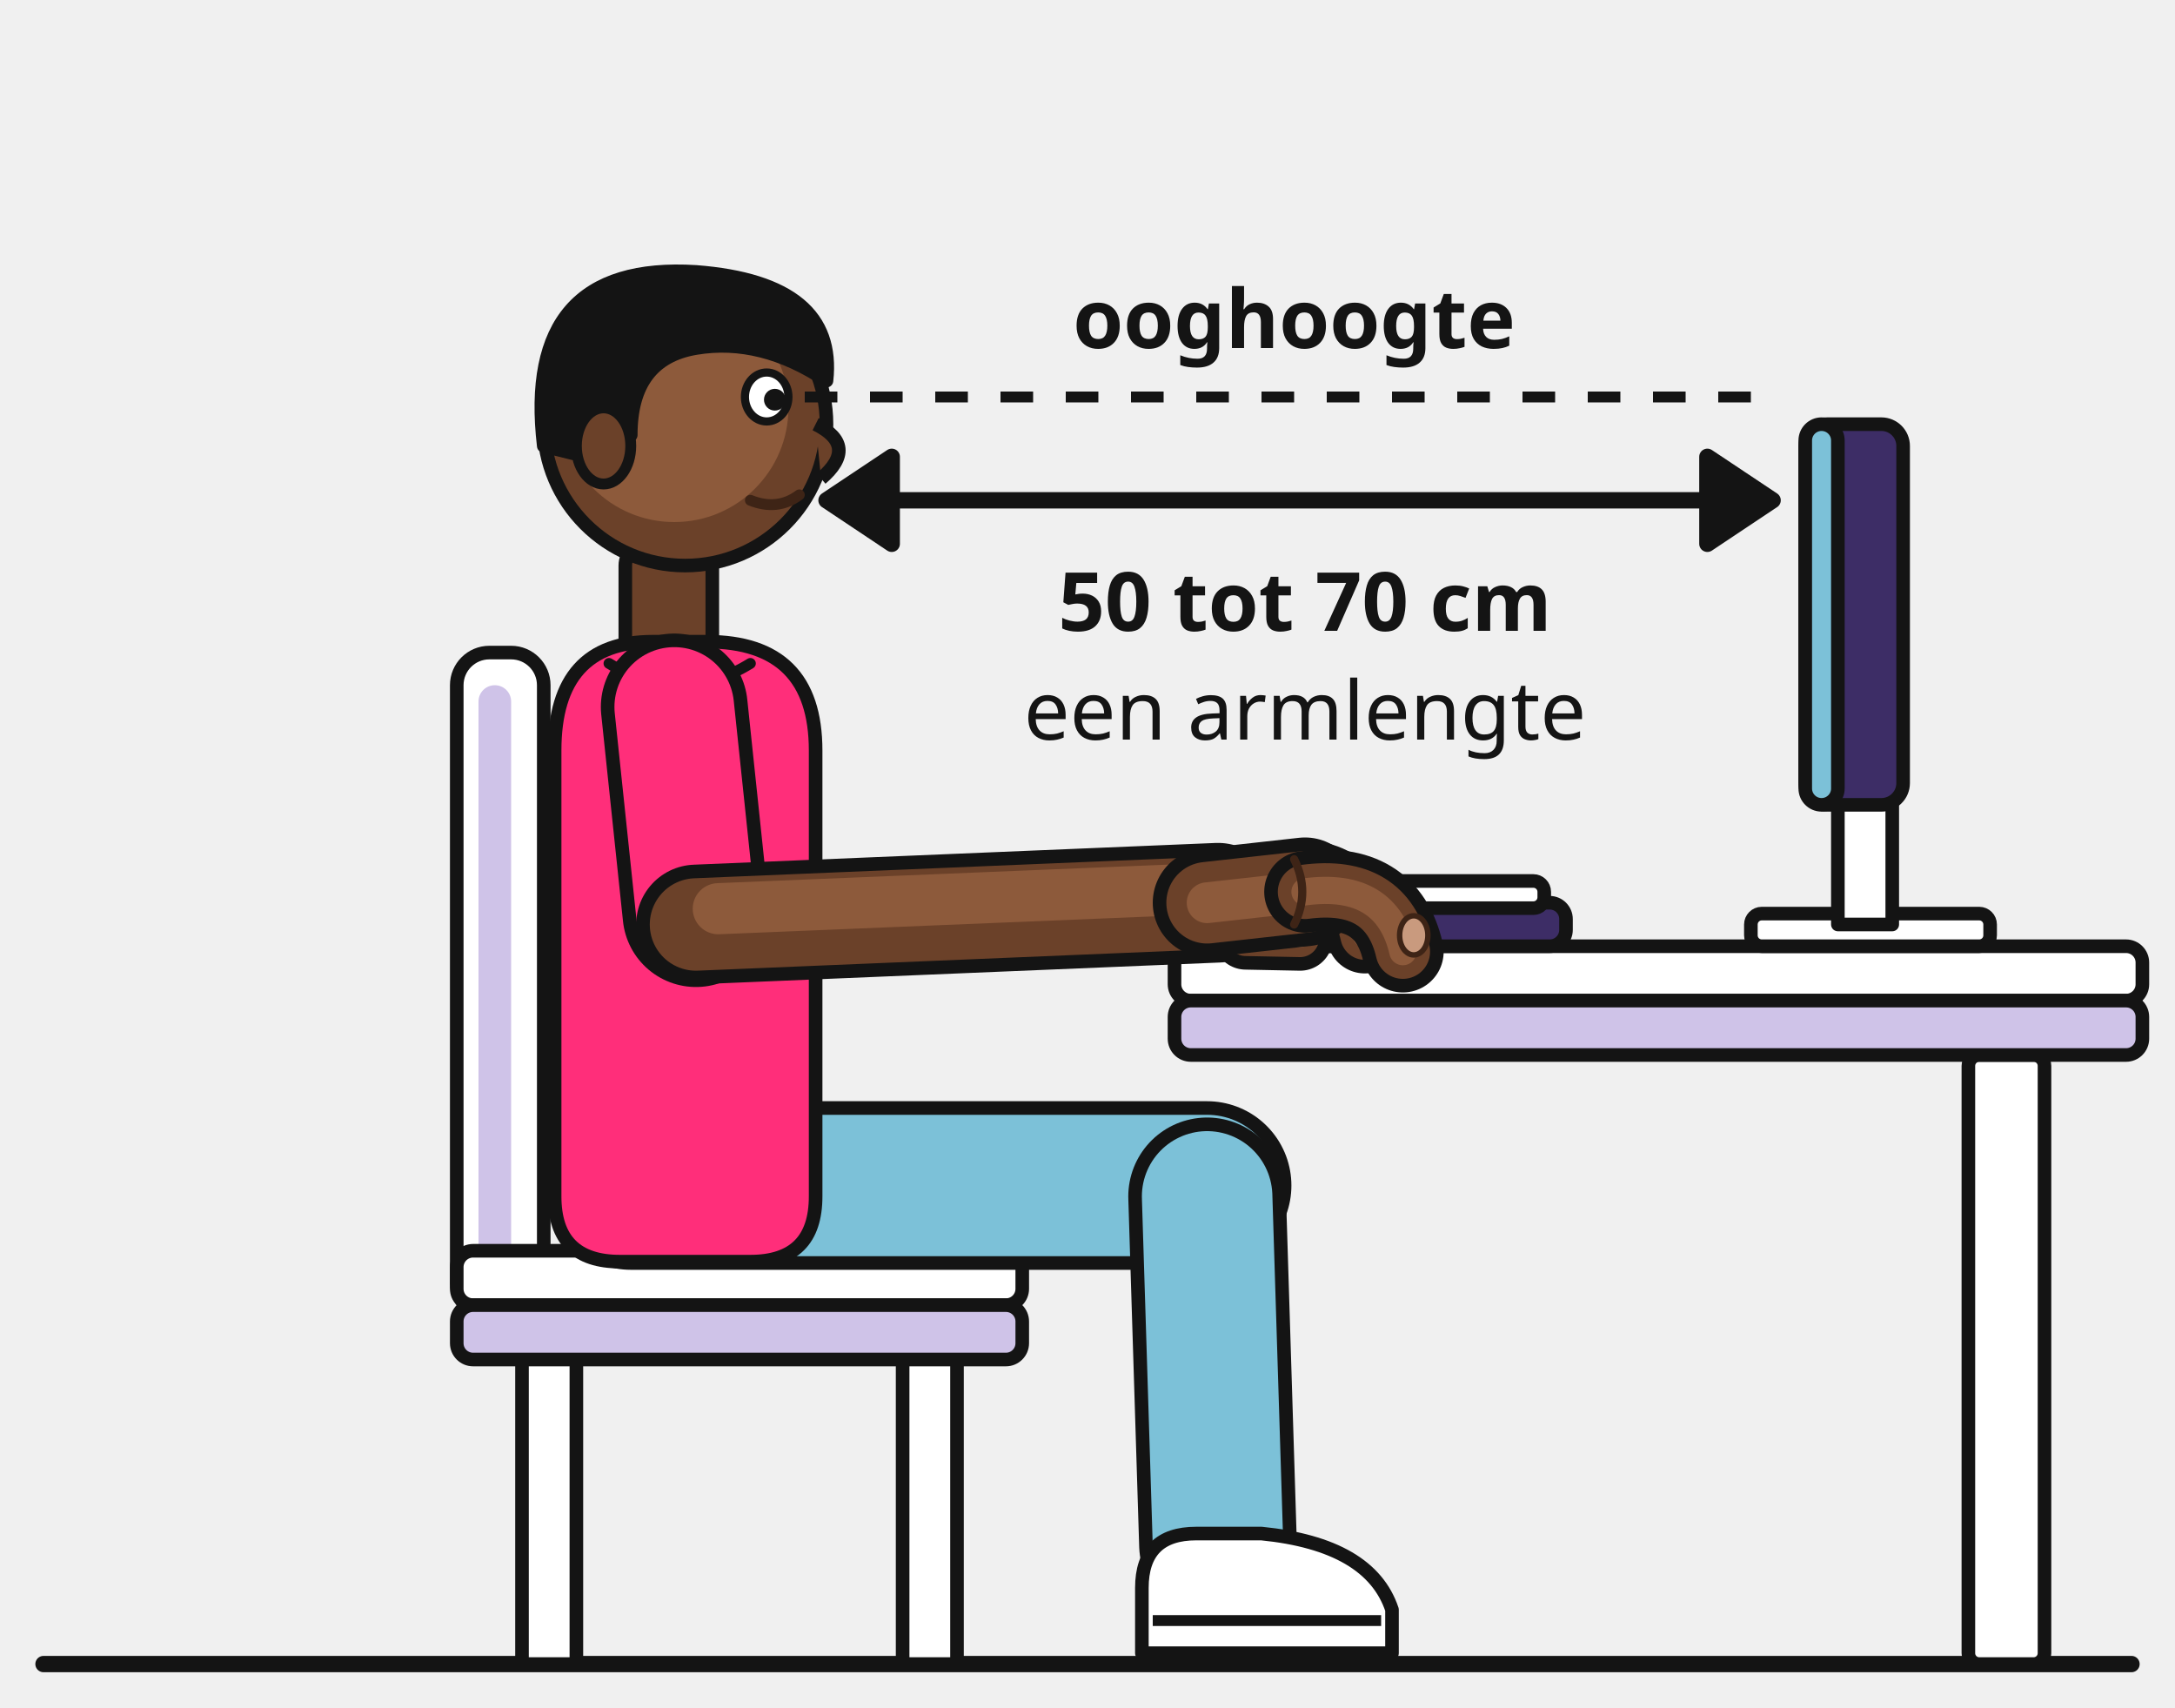
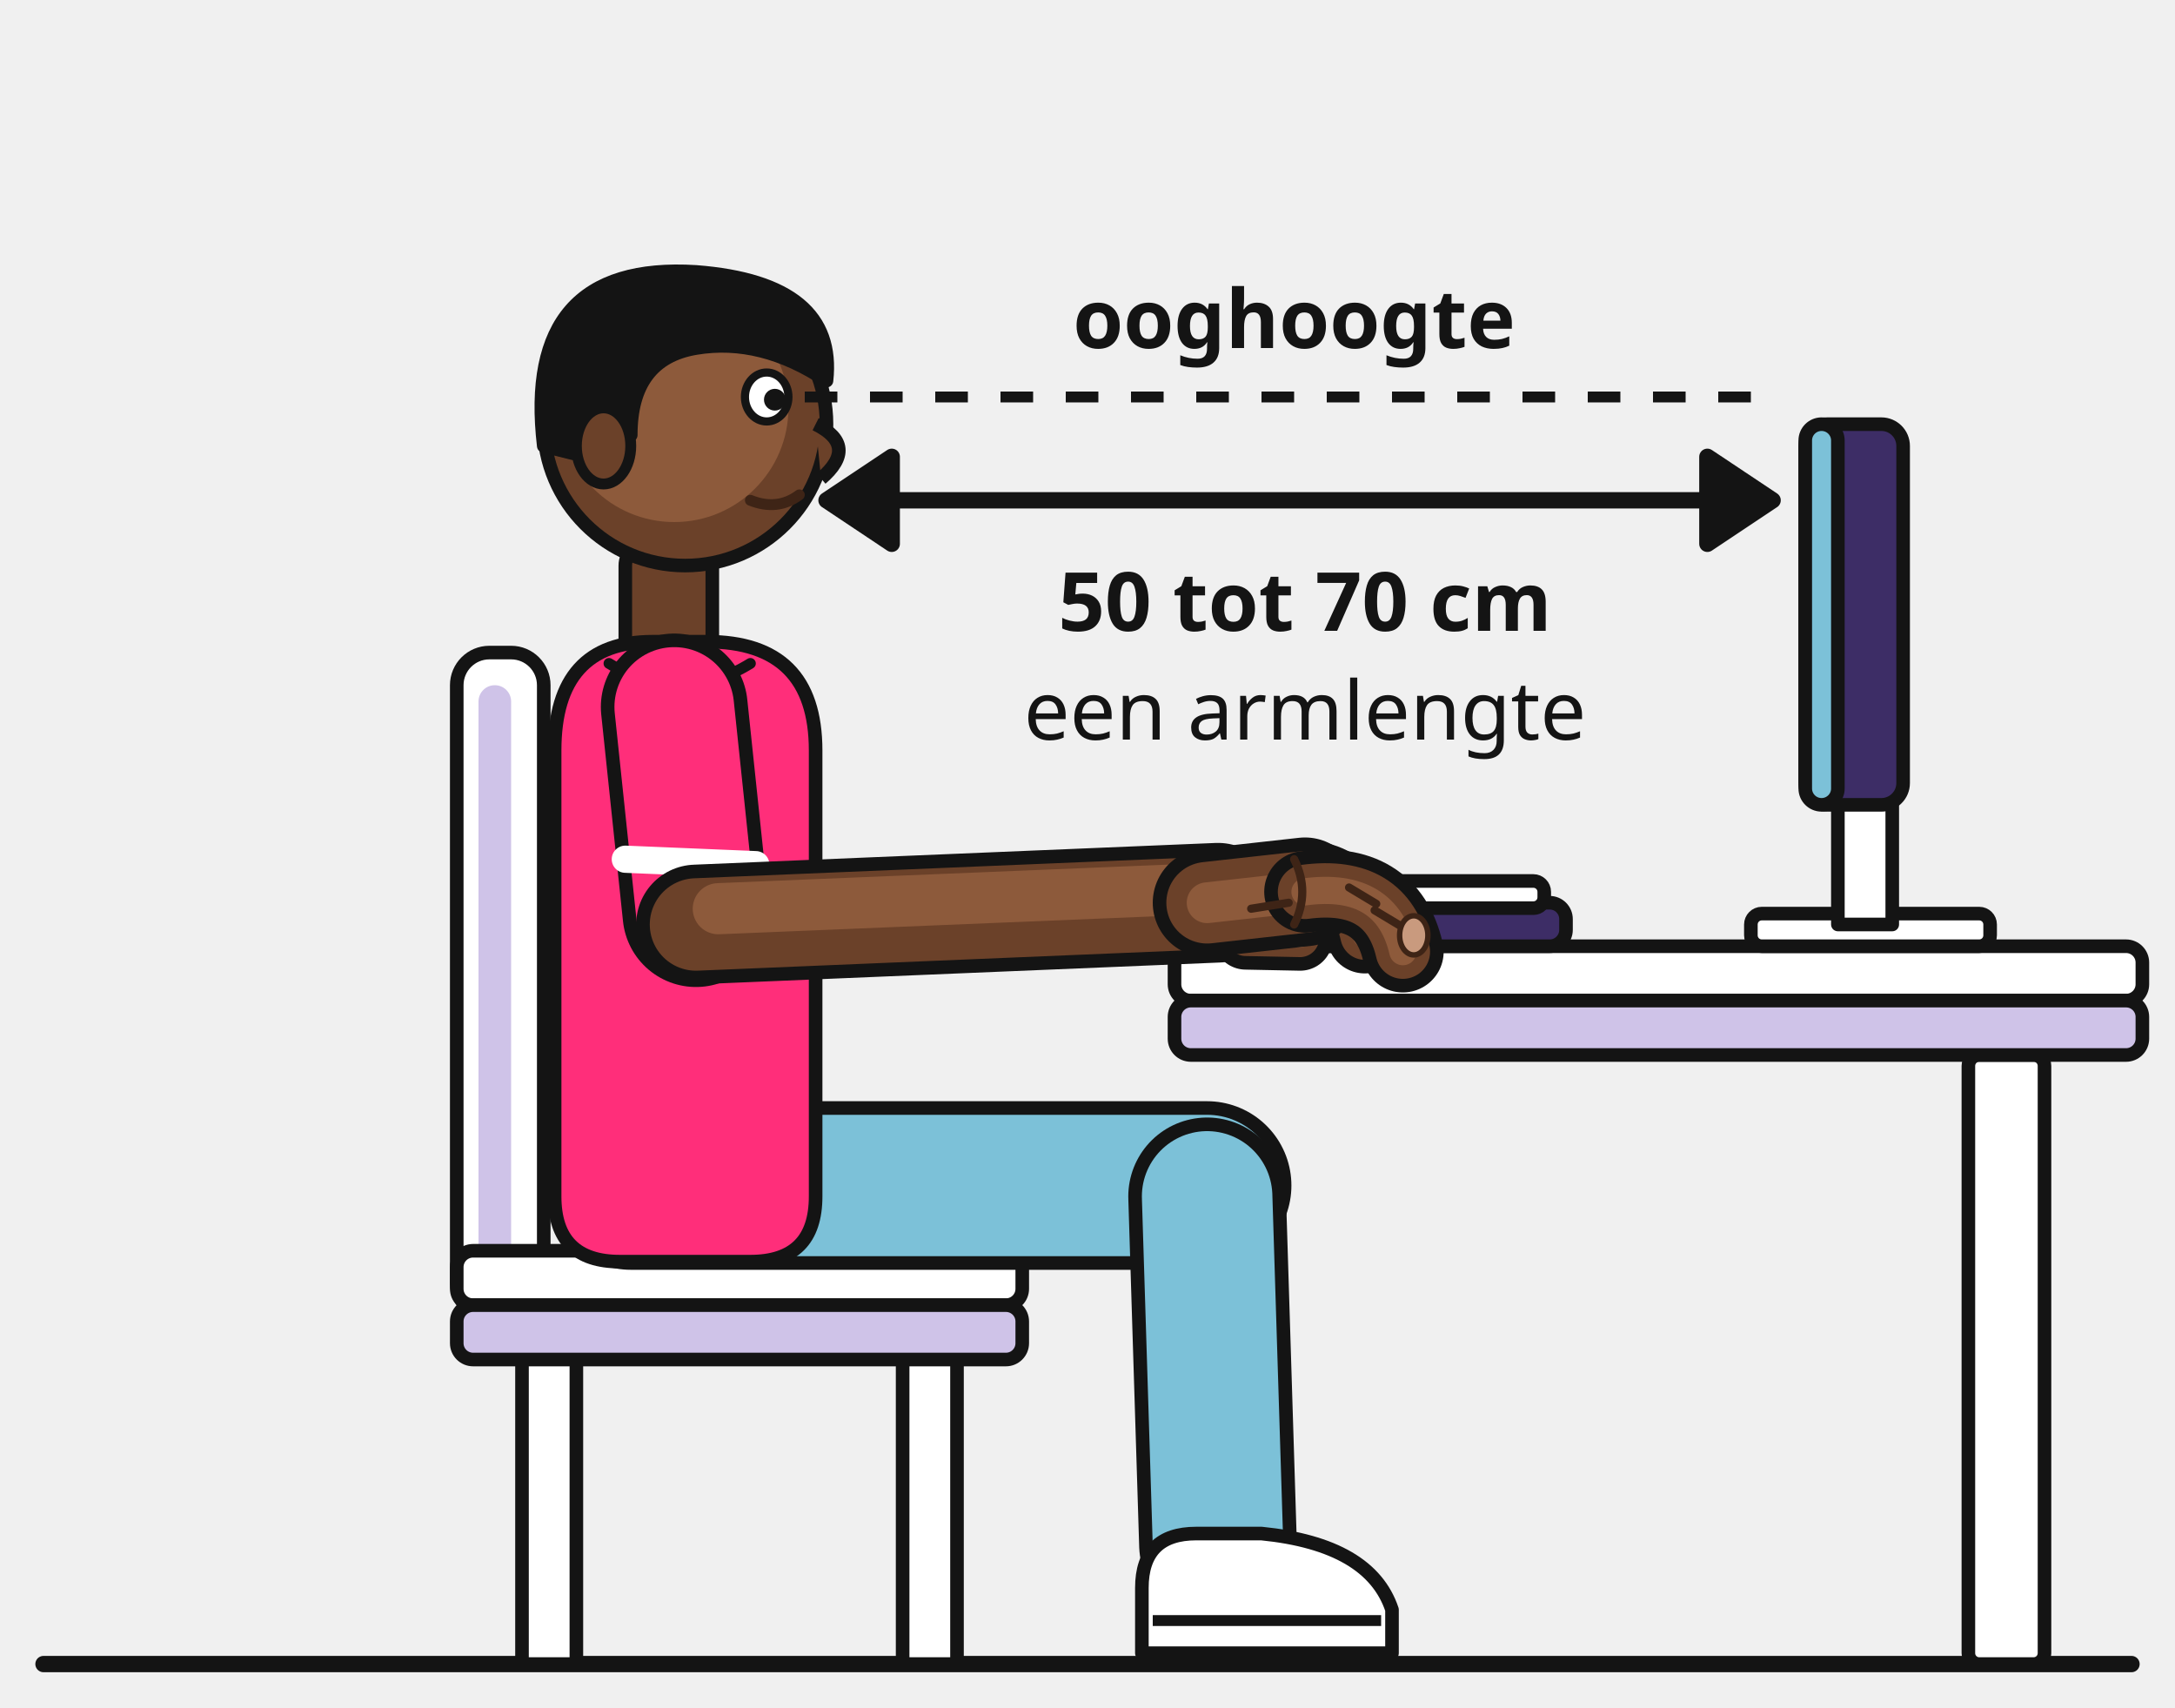
<svg xmlns="http://www.w3.org/2000/svg" viewBox="0 0 400 314">
  <g transform="translate(0 22)">
    <line x1="8" y1="284" x2="392" y2="284" stroke="#141414" stroke-width="3" stroke-linecap="round" />
    <g stroke="#141414" stroke-width="2.5" stroke-linejoin="round">
      <rect x="362" y="172" width="14" height="112" rx="2" fill="#ffffff" />
      <rect x="216" y="152" width="178" height="10" rx="3" fill="#ffffff" />
      <rect x="216" y="162" width="178" height="10" rx="3" fill="#cfc3e8" />
      <rect x="232" y="144" width="56" height="8" rx="3" fill="#3d2d66" />
      <rect x="236" y="140" width="48" height="5" rx="2" fill="#ffffff" />
      <rect x="322" y="146" width="44" height="6" rx="2" fill="#ffffff" />
      <rect x="338" y="116" width="10" height="32" fill="#ffffff" />
      <rect x="332" y="56" width="18" height="70" rx="4" fill="#3d2d66" />
      <rect x="332" y="56" width="6" height="70" rx="3" fill="#7cc1d8" />
      <rect x="96" y="226" width="10" height="58" fill="#ffffff" />
      <rect x="166" y="226" width="10" height="58" fill="#ffffff" />
      <rect x="84" y="98" width="16" height="122" rx="6" fill="#ffffff" />
      <rect x="88" y="104" width="6" height="110" rx="3" fill="#cfc3e8" stroke-width="0" />
      <rect x="84" y="208" width="104" height="10" rx="3" fill="#ffffff" />
      <rect x="84" y="218" width="104" height="10" rx="3" fill="#cfc3e8" />
    </g>
    <path d="M116 196 L222 196" stroke="#141414" stroke-width="31" stroke-linecap="round" fill="none" />
    <path d="M116 196 L222 196" stroke="#7cc1d8" stroke-width="26" stroke-linecap="round" fill="none" />
    <path d="M222 198 L224 262" stroke="#141414" stroke-width="29" stroke-linecap="round" fill="none" />
    <path d="M222 198 L224 262" stroke="#7cc1d8" stroke-width="24" stroke-linecap="round" fill="none" />
    <path d="M210 270 Q210 260 220 260 L232 260 Q252 262 256 274 L256 282 L210 282 Z" fill="#ffffff" stroke="#141414" stroke-width="2.5" stroke-linejoin="round" />
    <line x1="212" y1="276" x2="254" y2="276" stroke="#141414" stroke-width="2" />
    <rect x="115" y="78" width="16" height="22" rx="4" fill="#6b4129" stroke="#141414" stroke-width="2.5" />
    <path d="M102 116 Q102 96 120 96 L130 96 Q150 96 150 116 L150 198 Q150 210 138 210 L114 210 Q102 210 102 198 Z" fill="#ff2e7a" stroke="#141414" stroke-width="2.5" stroke-linejoin="round" />
    <path d="M112 100 Q125 108 138 100" fill="none" stroke="#141414" stroke-width="2" stroke-linecap="round" />
    <circle cx="126" cy="56" r="26" fill="#6b4129" stroke="#141414" stroke-width="2.5" />
    <circle cx="124" cy="53" r="21" fill="#8d5a3b" />
    <path d="M150 56 Q158 60 151 66" fill="#6b4129" stroke="#141414" stroke-width="2.5" stroke-linejoin="round" />
    <ellipse cx="141" cy="51" rx="4" ry="4.5" fill="#ffffff" stroke="#141414" stroke-width="1.5" />
    <circle cx="142.5" cy="51.5" r="2" fill="#141414" />
    <path d="M138 70 Q143 72 147 69" fill="none" stroke="#3e2416" stroke-width="2" stroke-linecap="round" />
    <path d="M100 60 Q96 26 128 28 Q154 30 152 48 Q140 40 128 42 Q116 44 116 58 Q112 52 108 62 Z" fill="#141414" stroke="#141414" stroke-width="2.5" stroke-linejoin="round" />
    <ellipse cx="111" cy="60" rx="5" ry="7" fill="#6b4129" stroke="#141414" stroke-width="2" />
    <path d="M124 108 L128 146" stroke="#141414" stroke-width="27" stroke-linecap="round" fill="none" />
    <path d="M124 108 L128 146" stroke="#ff2e7a" stroke-width="22" stroke-linecap="round" fill="none" />
+     <path d="M115 136 L139 137" stroke="#ffffff" stroke-width="5" stroke-linecap="round" />
    <path d="M128 148 L224 144" stroke="#141414" stroke-width="22" stroke-linecap="round" fill="none" />
    <path d="M128 148 L224 144" stroke="#6b4129" stroke-width="17" stroke-linecap="round" fill="none" />
    <path d="M132.1 145.1 L219.6 141.5" stroke="#8d5a3b" stroke-width="9.4" stroke-linecap="round" fill="none" />
    <path d="M234 140 Q248 137 251 150" stroke="#141414" stroke-width="14" stroke-linecap="round" stroke-linejoin="round" fill="none" />
    <path d="M234 140 Q248 137 251 150" stroke="#6b4129" stroke-width="9" stroke-linecap="round" stroke-linejoin="round" fill="none" />
    <path d="M234 140 Q248 137 251 150" stroke="#8d5a3b" stroke-width="4.5" stroke-linecap="round" stroke-linejoin="round" fill="none" />
    <path d="M229.1 150.3 L239.1 150.5" stroke="#141414" stroke-width="12" stroke-linecap="round" stroke-linejoin="round" fill="none" />
    <path d="M229.1 150.3 L239.1 150.5" stroke="#6b4129" stroke-width="7" stroke-linecap="round" stroke-linejoin="round" fill="none" />
    <path d="M229.1 150.3 L239.1 150.5" stroke="#8d5a3b" stroke-width="3.5" stroke-linecap="round" stroke-linejoin="round" fill="none" />
    <path d="M222 144 L240 142" stroke="#141414" stroke-width="20" stroke-linecap="round" stroke-linejoin="round" fill="none" />
    <path d="M222 144 L240 142" stroke="#6b4129" stroke-width="15" stroke-linecap="round" stroke-linejoin="round" fill="none" />
    <path d="M222 144 L240 142" stroke="#8d5a3b" stroke-width="7.5" stroke-linecap="round" stroke-linejoin="round" fill="none" />
    <path d="M240 142 Q255 140 258 153" stroke="#141414" stroke-width="15" stroke-linecap="round" stroke-linejoin="round" fill="none" />
    <path d="M240 142 Q255 140 258 153" stroke="#6b4129" stroke-width="10" stroke-linecap="round" stroke-linejoin="round" fill="none" />
    <path d="M240 142 Q255 140 258 153" stroke="#8d5a3b" stroke-width="5" stroke-linecap="round" stroke-linejoin="round" fill="none" />
    <path d="M238 136 q3 6 0 12" fill="none" stroke="#3e2416" stroke-width="1.5" stroke-linecap="round" />
+     <path d="M230.1 145.1 L237 144" fill="none" stroke="#3e2416" stroke-width="1.5" stroke-linecap="round" />
+     <path d="M248.1 141.2 l5 3" fill="none" stroke="#3e2416" stroke-width="1.5" stroke-linecap="round" />
+     <path d="M252.8 145.4 l5 3" fill="none" stroke="#3e2416" stroke-width="1.5" stroke-linecap="round" />
    <ellipse cx="260" cy="150" rx="2.6" ry="3.6" fill="#c99a7e" stroke="#3e2416" stroke-width="1" />
  </g>
  <g transform="translate(0 22)">
    <line x1="148" y1="51" x2="328" y2="51" stroke="#141414" stroke-width="2" stroke-dasharray="6 6" />
    <text x="238" y="42" text-anchor="middle" font-family="Atkinson Hyperlegible, Verdana, sans-serif" font-size="15" font-weight="700" fill="#141414">ooghoogte</text>
    <g stroke="#141414" stroke-width="3" stroke-linecap="round" stroke-linejoin="round">
      <line x1="162" y1="70" x2="316" y2="70" />
      <polygon points="164,62 152,70 164,78" fill="#141414" />
      <polygon points="314,62 326,70 314,78" fill="#141414" />
    </g>
    <text x="240" y="94" text-anchor="middle" font-family="Atkinson Hyperlegible, Verdana, sans-serif" font-size="15" font-weight="700" fill="#141414">50 tot 70 cm</text>
    <text x="240" y="114" text-anchor="middle" font-family="Atkinson Hyperlegible, Verdana, sans-serif" font-size="15" font-weight="400" fill="#141414">een armlengte</text>
  </g>
</svg>
